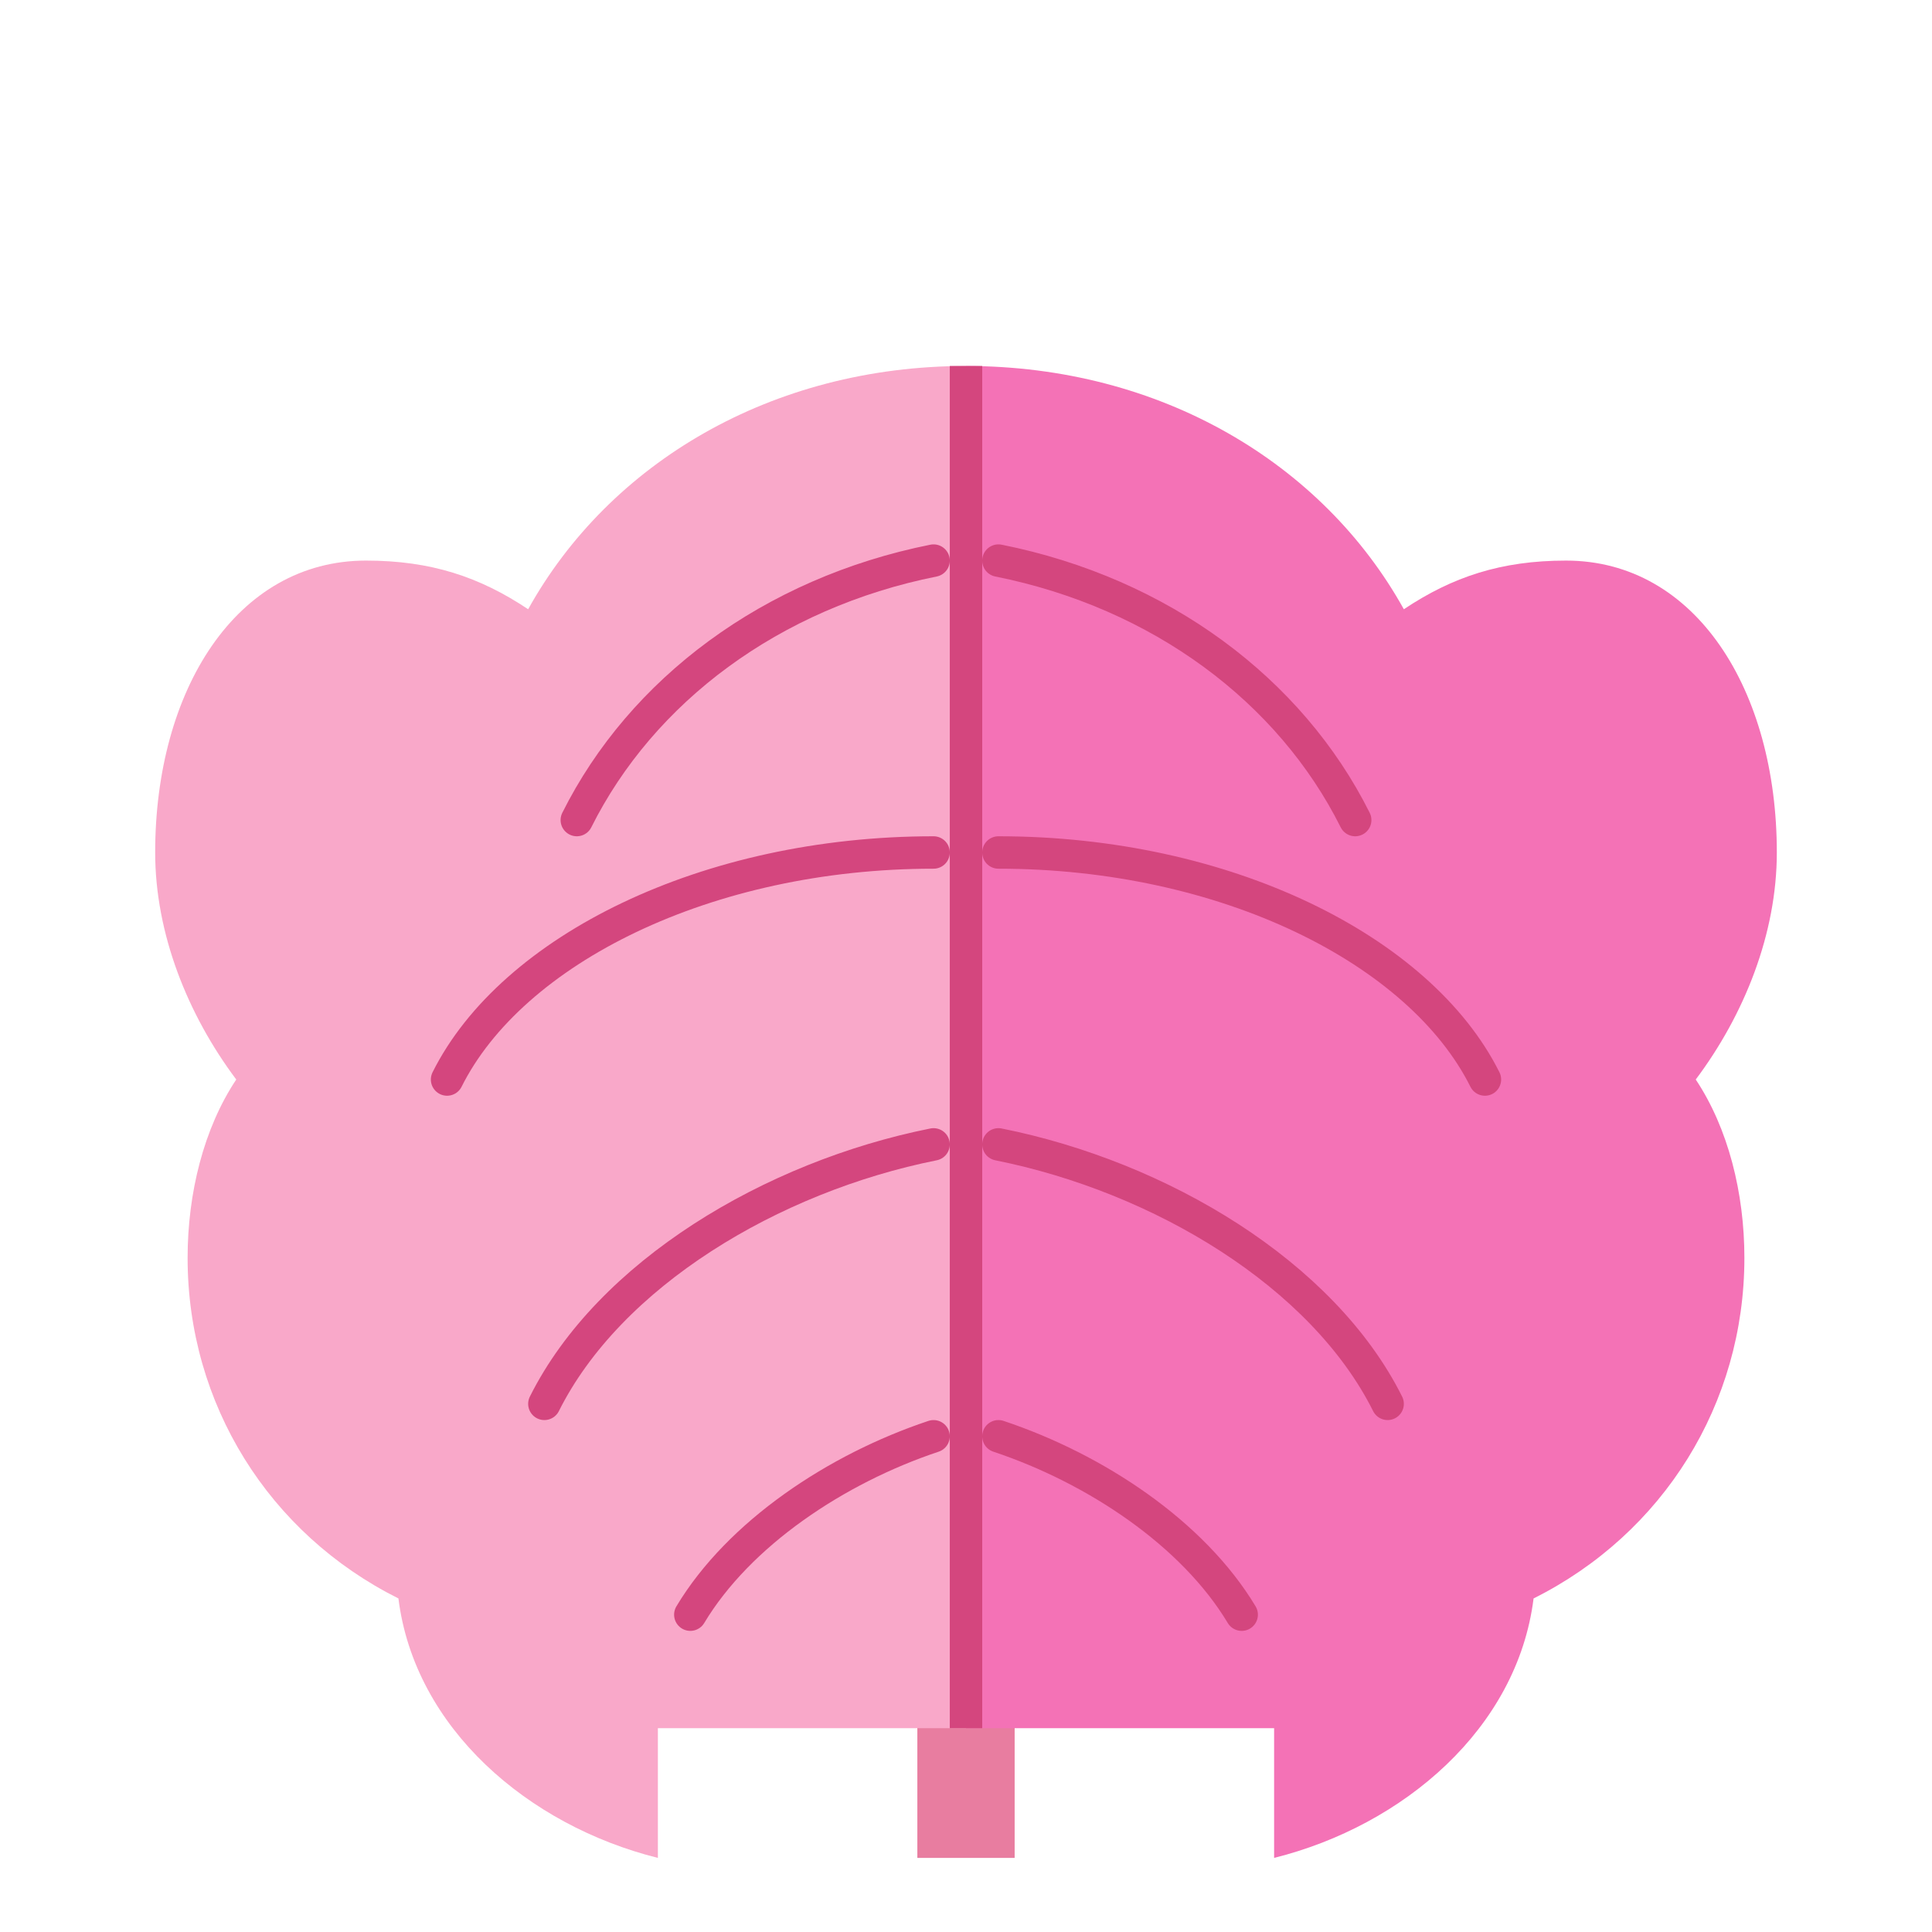
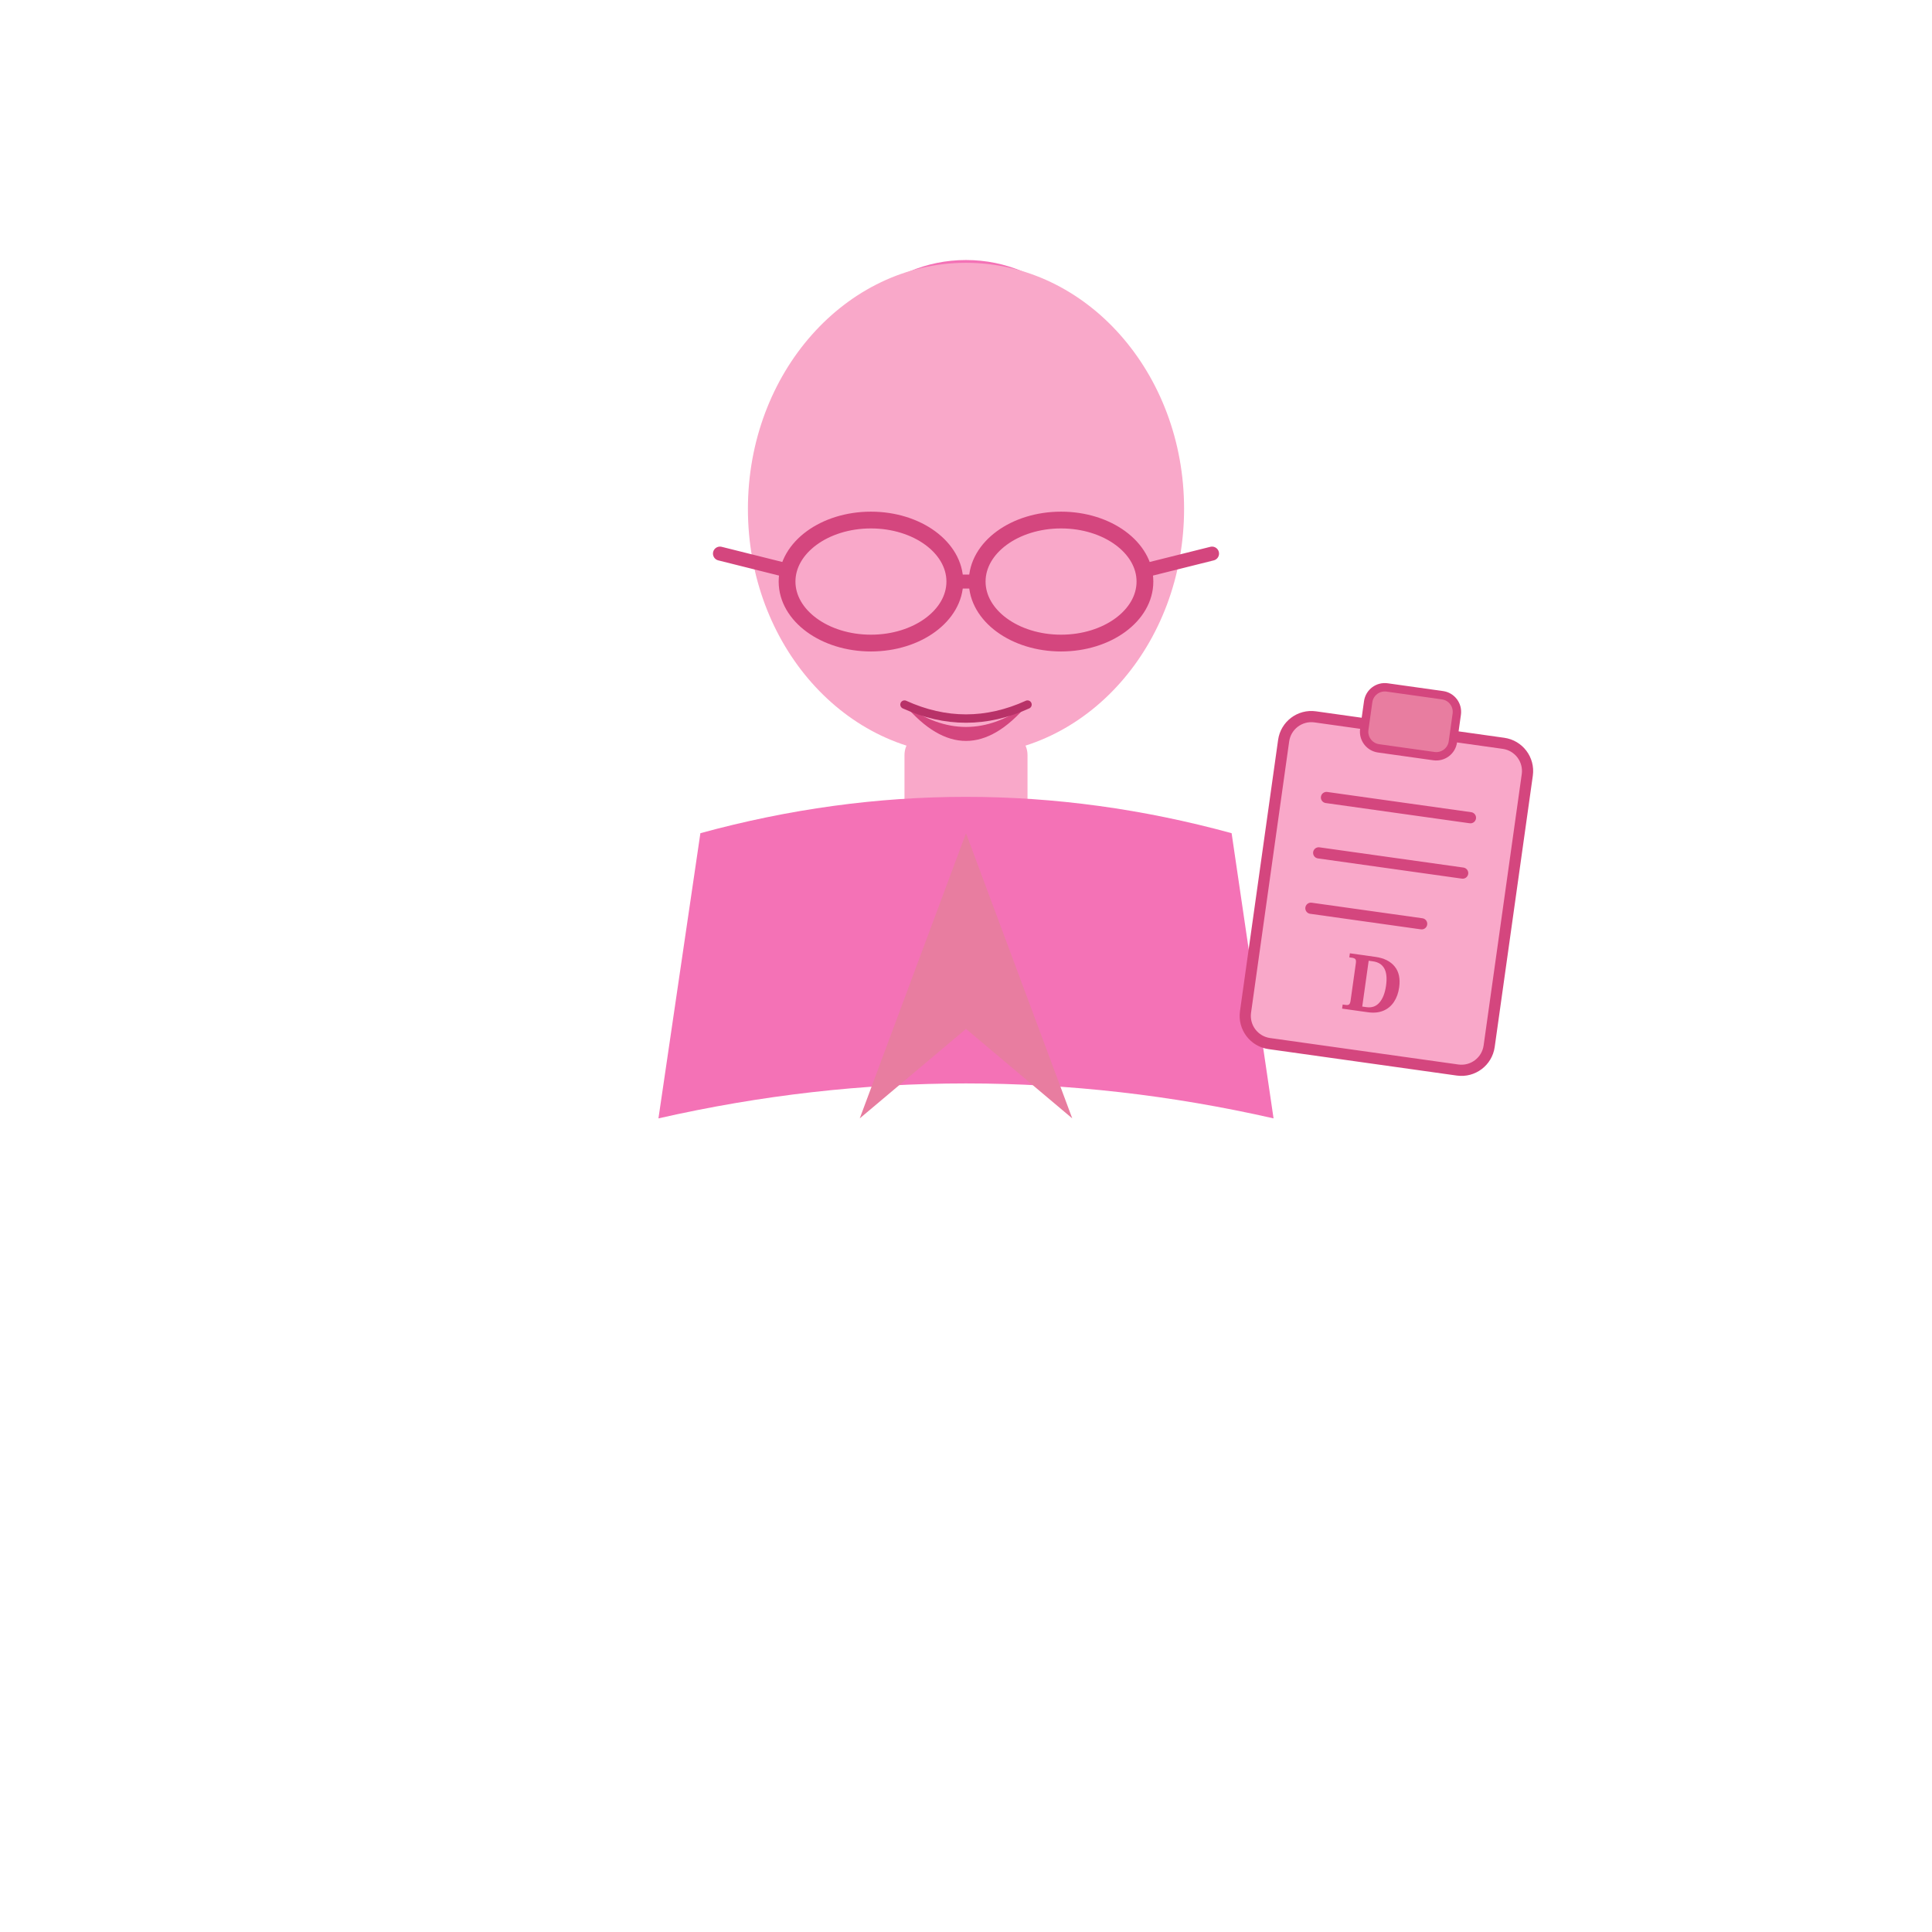
<svg xmlns="http://www.w3.org/2000/svg" width="691" height="691" viewBox="0 0 691 691" fill="none">
-   <g transform="translate(345.5, 345.5) scale(5.8) translate(-50, -55)">
-     <path d="M47 98h6v12h-6z" fill="#E87DA0" />
-     <path d="M50 18C38 18 28 24 23 33c-3-2-6-3-10-3C5 30 0 38 0 48c0 5 2 10 5 14-2 3-3 7-3 11 0 9 5 17 13 21 1 8 8 14 16 16v-8h19V18z" fill="#F9A8C9" />
-     <path d="M50 18c12 0 22 6 27 15 3-2 6-3 10-3 8 0 13 8 13 18 0 5-2 10-5 14 2 3 3 7 3 11 0 9-5 17-13 21-1 8-8 14-16 16v-8H50V18z" fill="#F472B6" />
-     <line x1="50" y1="18" x2="50" y2="102" stroke="#D4467E" stroke-width="2" />
-     <path d="M48 30C38 32 30 38 26 46" stroke="#D4467E" stroke-width="2" stroke-linecap="round" fill="none" />
-     <path d="M48 48C34 48 22 54 18 62" stroke="#D4467E" stroke-width="2" stroke-linecap="round" fill="none" />
-     <path d="M48 66C38 68 28 74 24 82" stroke="#D4467E" stroke-width="2" stroke-linecap="round" fill="none" />
-     <path d="M48 84C42 86 36 90 33 95" stroke="#D4467E" stroke-width="2" stroke-linecap="round" fill="none" />
-     <path d="M52 30C62 32 70 38 74 46" stroke="#D4467E" stroke-width="2" stroke-linecap="round" fill="none" />
-     <path d="M52 48C66 48 78 54 82 62" stroke="#D4467E" stroke-width="2" stroke-linecap="round" fill="none" />
-     <path d="M52 66C62 68 72 74 76 82" stroke="#D4467E" stroke-width="2" stroke-linecap="round" fill="none" />
-     <path d="M52 84C58 86 64 90 67 95" stroke="#D4467E" stroke-width="2" stroke-linecap="round" fill="none" />
+   <g transform="translate(345.5, 200)">
+     <circle cx="0" cy="-55" r="52" fill="#F472B6" />
+     <ellipse cx="0" cy="-18" rx="78" ry="88" fill="#F9A8C9" />
+     <rect x="-22" y="62" width="44" height="36" rx="8" fill="#F9A8C9" />
+     <path d="M-95 98 Q0 72 95 98 L110 200 Q0 175 -110 200 Z" fill="#F472B6" />
+     <path d="M0 98 L-38 200 L0 168 Z" fill="#E87DA0" />
+     <path d="M0 98 L38 200 L0 168 Z" fill="#E87DA0" />
+     <ellipse cx="-34" cy="8" rx="30" ry="22" stroke="#D4467E" stroke-width="6" fill="none" />
+     <ellipse cx="34" cy="8" rx="30" ry="22" stroke="#D4467E" stroke-width="6" fill="none" />
+     <line x1="-4" y1="8" x2="4" y2="8" stroke="#D4467E" stroke-width="5" />
+     <line x1="-64" y1="4" x2="-88" y2="-2" stroke="#D4467E" stroke-width="5" stroke-linecap="round" />
+     <line x1="64" y1="4" x2="88" y2="-2" stroke="#D4467E" stroke-width="5" stroke-linecap="round" />
+     <path d="M-22 52 Q0 68 22 52 Q0 78 -22 52 Z" fill="#D4467E" />
+     <path d="M-22 52 Q0 62 22 52" stroke="#B83268" stroke-width="3" fill="none" stroke-linecap="round" />
+     <g transform="translate(115, 55) rotate(8)">
+       <rect x="0" y="0" width="88" height="118" rx="10" fill="#F9A8C9" stroke="#D4467E" stroke-width="4" />
+       <rect x="28" y="-14" width="32" height="22" rx="6" fill="#E87DA0" stroke="#D4467E" stroke-width="3" />
+       <line x1="18" y1="28" x2="70" y2="28" stroke="#D4467E" stroke-width="4" stroke-linecap="round" />
+       <line x1="18" y1="48" x2="70" y2="48" stroke="#D4467E" stroke-width="4" stroke-linecap="round" />
+       <line x1="18" y1="68" x2="58" y2="68" stroke="#D4467E" stroke-width="4" stroke-linecap="round" />
+       <text x="44" y="102" text-anchor="middle" font-family="Georgia, serif" font-size="28" font-weight="700" fill="#D4467E">D</text>
+     </g>
  </g>
</svg>
